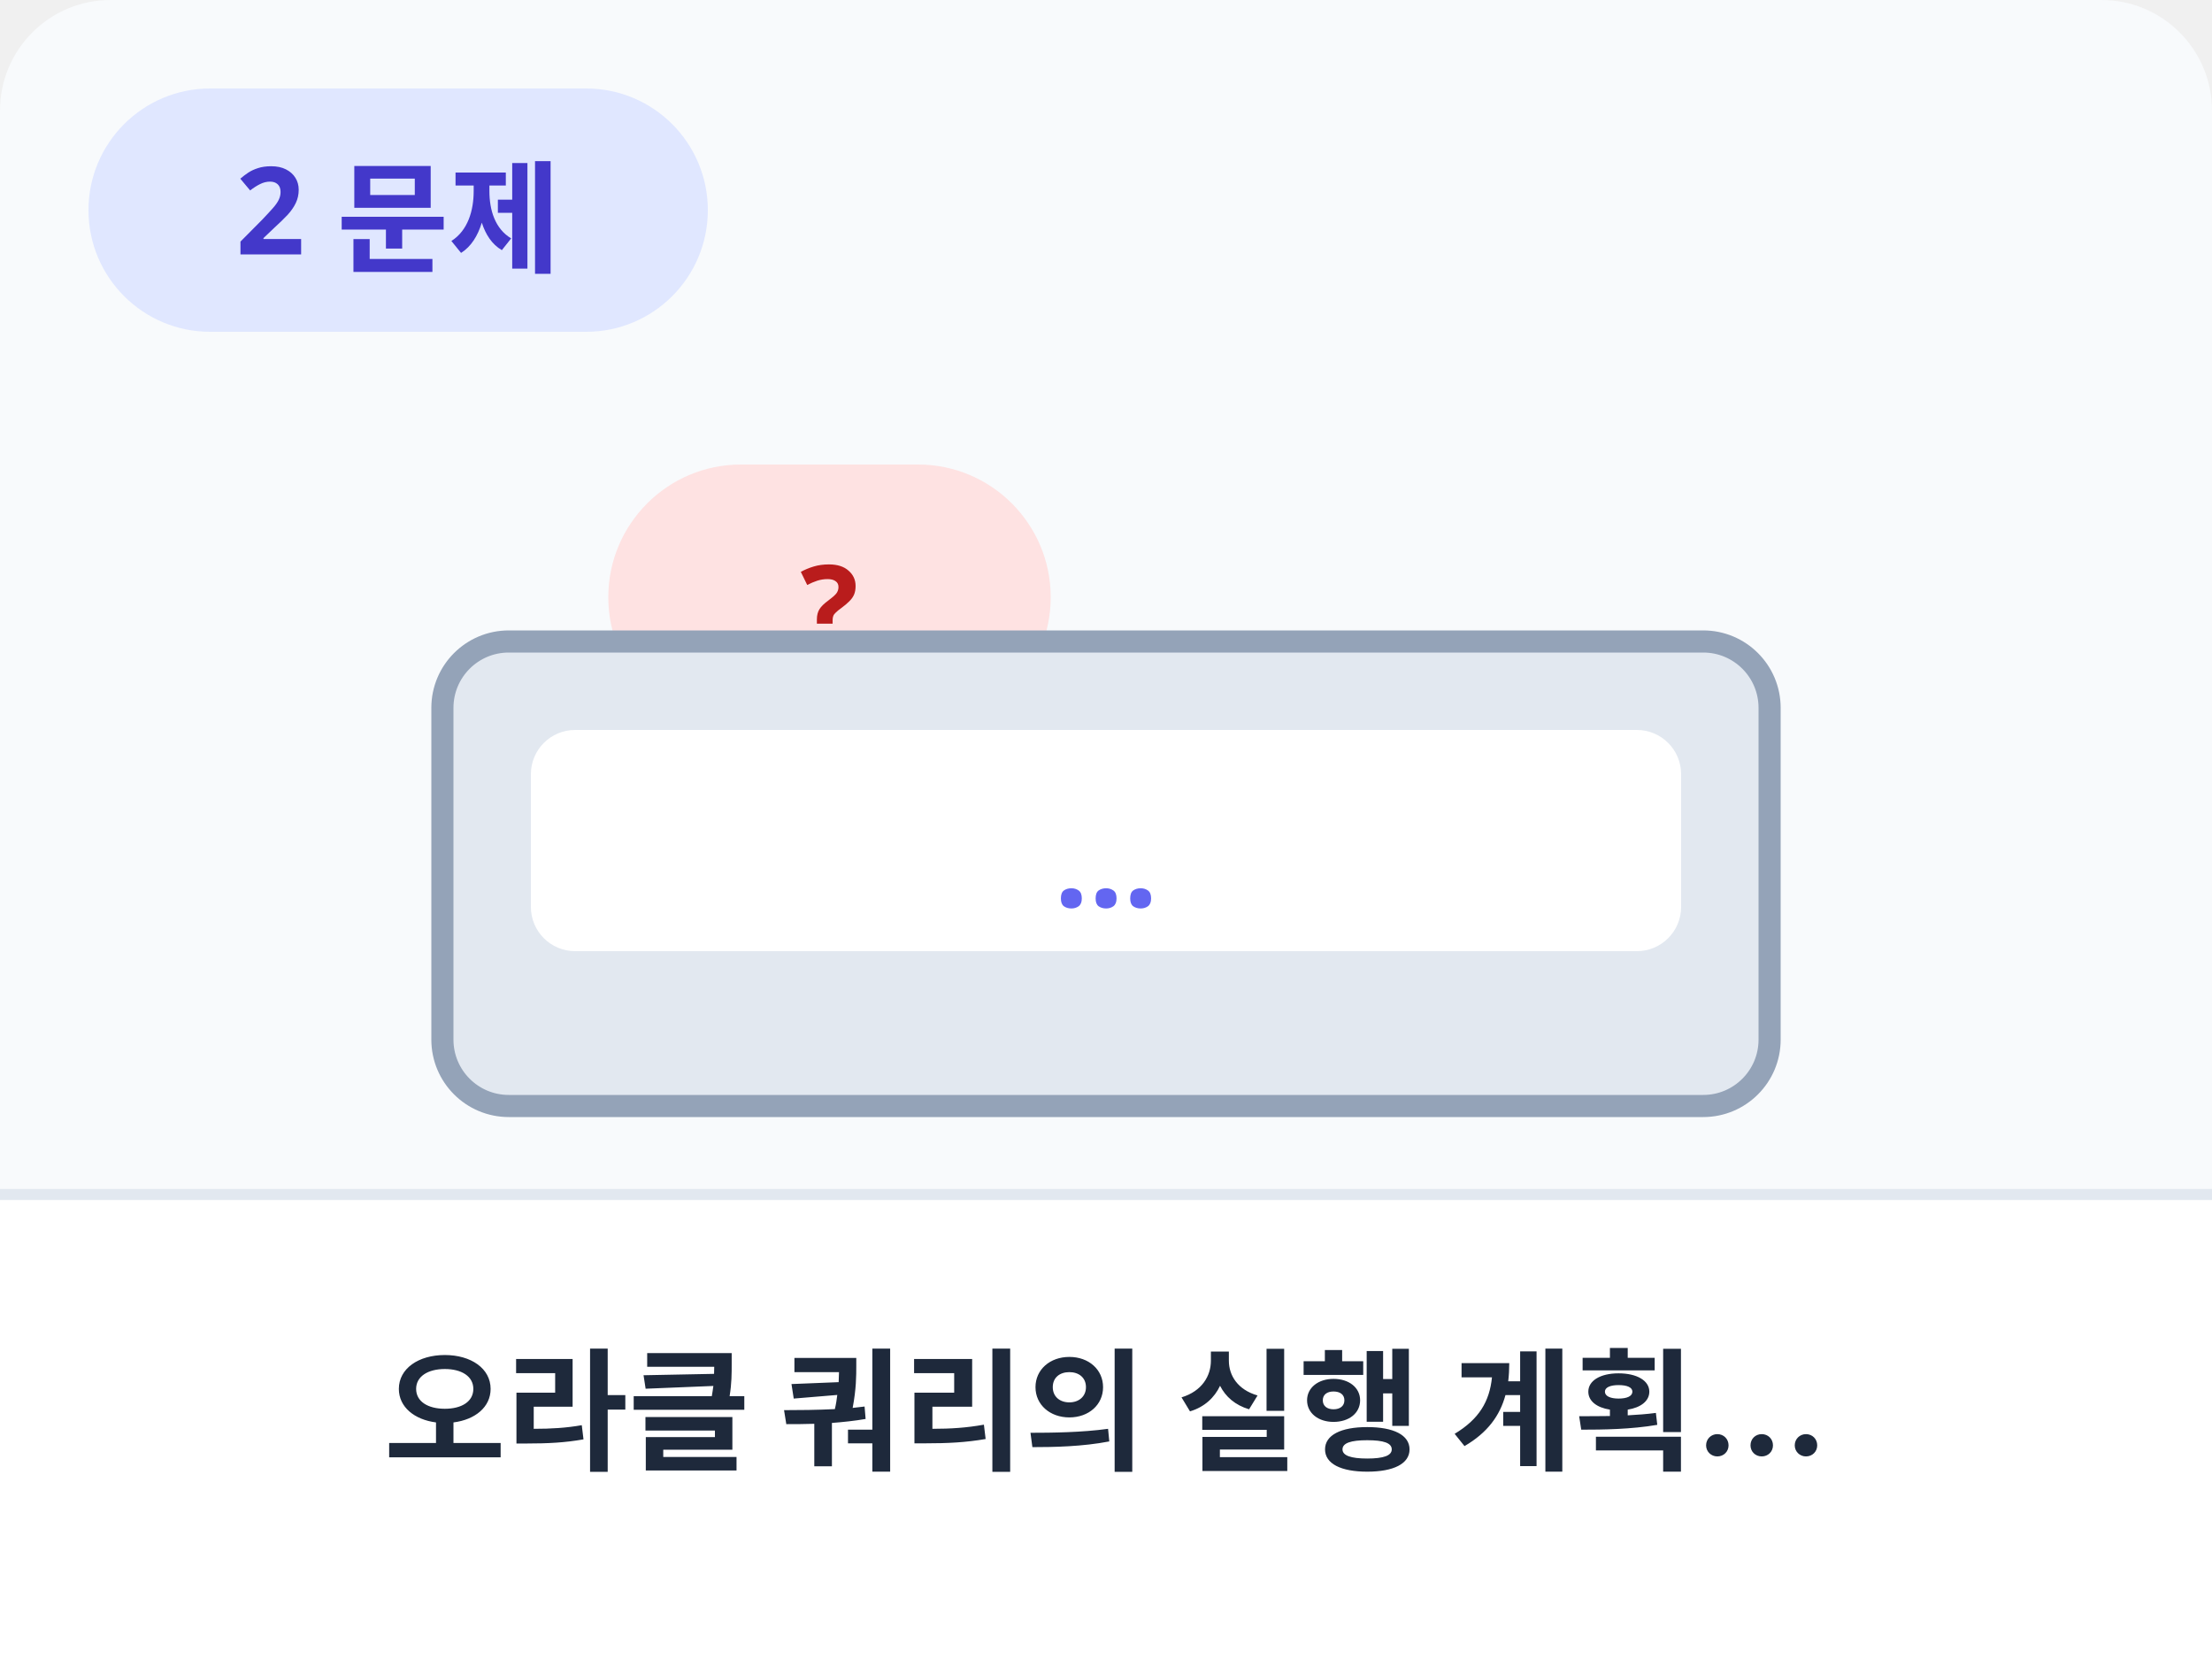
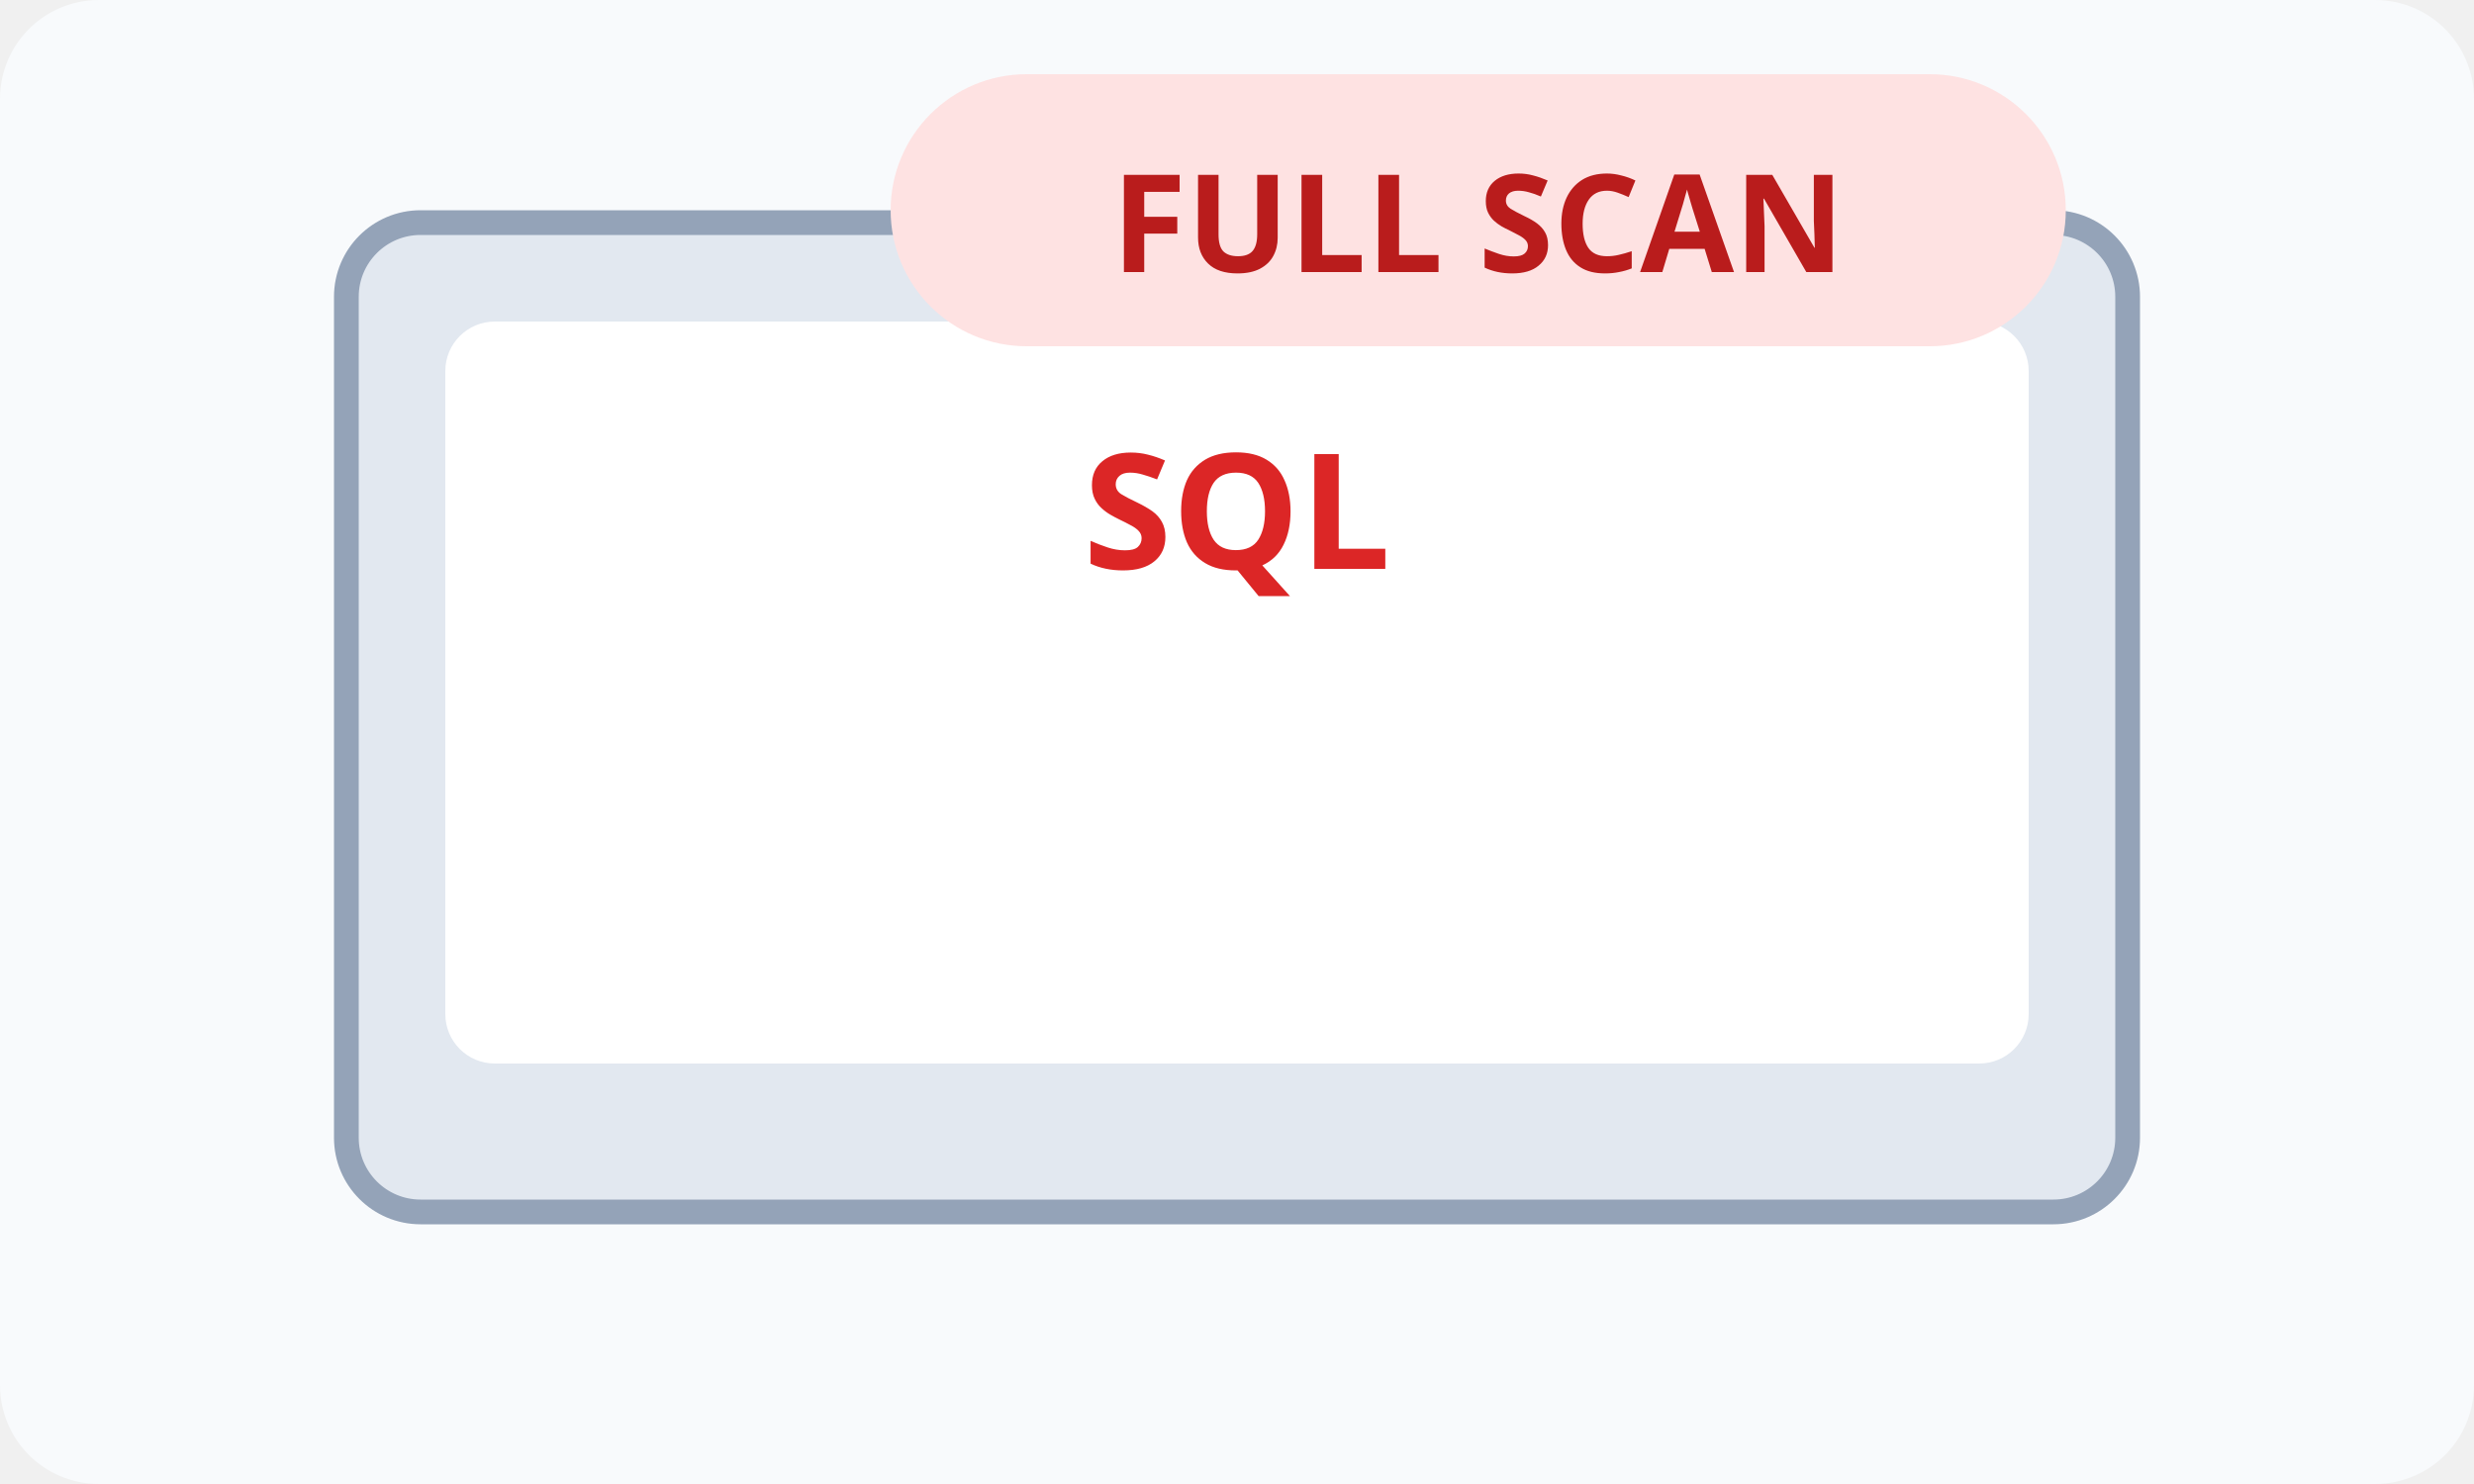
- <svg xmlns="http://www.w3.org/2000/svg" viewBox="0 0 200 150" role="img" aria-label="오라클 쿼리의 실행 계획…">
-   <rect width="200" height="150" fill="#F8FAFC" rx="10" />
-   <rect x="8" y="8" width="56" height="22" rx="11" fill="#E0E7FF" />
-   <text x="36" y="23" text-anchor="middle" font-family="system-ui,sans-serif" font-size="11" font-weight="800" fill="#4338CA">2 문제</text>
-   <rect x="0" y="108" width="200" height="42" fill="#FFFFFF" />
-   <line x1="0" y1="108" x2="200" y2="108" stroke="#E2E8F0" stroke-width="1" />
-   <rect x="55" y="42" width="40" height="24" rx="12" fill="#FEE2E2" />
-   <text x="75" y="59" text-anchor="middle" font-family="system-ui,sans-serif" font-size="11" font-weight="800" fill="#B91C1C">?</text>
-   <rect x="40" y="58" width="120" height="42" rx="6" fill="#E2E8F0" stroke="#94A3B8" stroke-width="2" />
-   <rect x="48" y="66" width="104" height="20" rx="4" fill="#FFFFFF" />
-   <text x="100" y="82" text-anchor="middle" font-family="system-ui,sans-serif" font-size="11" font-weight="800" fill="#6366F1">…</text>
-   <text x="100" y="132" text-anchor="middle" font-family="system-ui,-apple-system,sans-serif" font-size="12" font-weight="700" fill="#1E293B">오라클 쿼리의 실행 계획…</text>
+ <svg xmlns="http://www.w3.org/2000/svg" viewBox="0 0 200 120" role="img" aria-hidden="true">
+   <rect width="200" height="120" fill="#F8FAFC" rx="8" />
+   <rect x="28" y="18" width="144" height="80" rx="6" fill="#E2E8F0" stroke="#94A3B8" stroke-width="2" />
+   <rect x="36" y="26" width="128" height="60" rx="4" fill="#FFFFFF" />
+   <text x="100" y="46" text-anchor="middle" font-family="system-ui,sans-serif" font-size="13" font-weight="800" fill="#DC2626">SQL</text>
+   <rect x="72" y="6" width="95" height="22" rx="11" fill="#FEE2E2" />
+   <text x="119.5" y="22" text-anchor="middle" font-family="system-ui,sans-serif" font-size="11" font-weight="800" fill="#B91C1C">FULL SCAN</text>
</svg>
